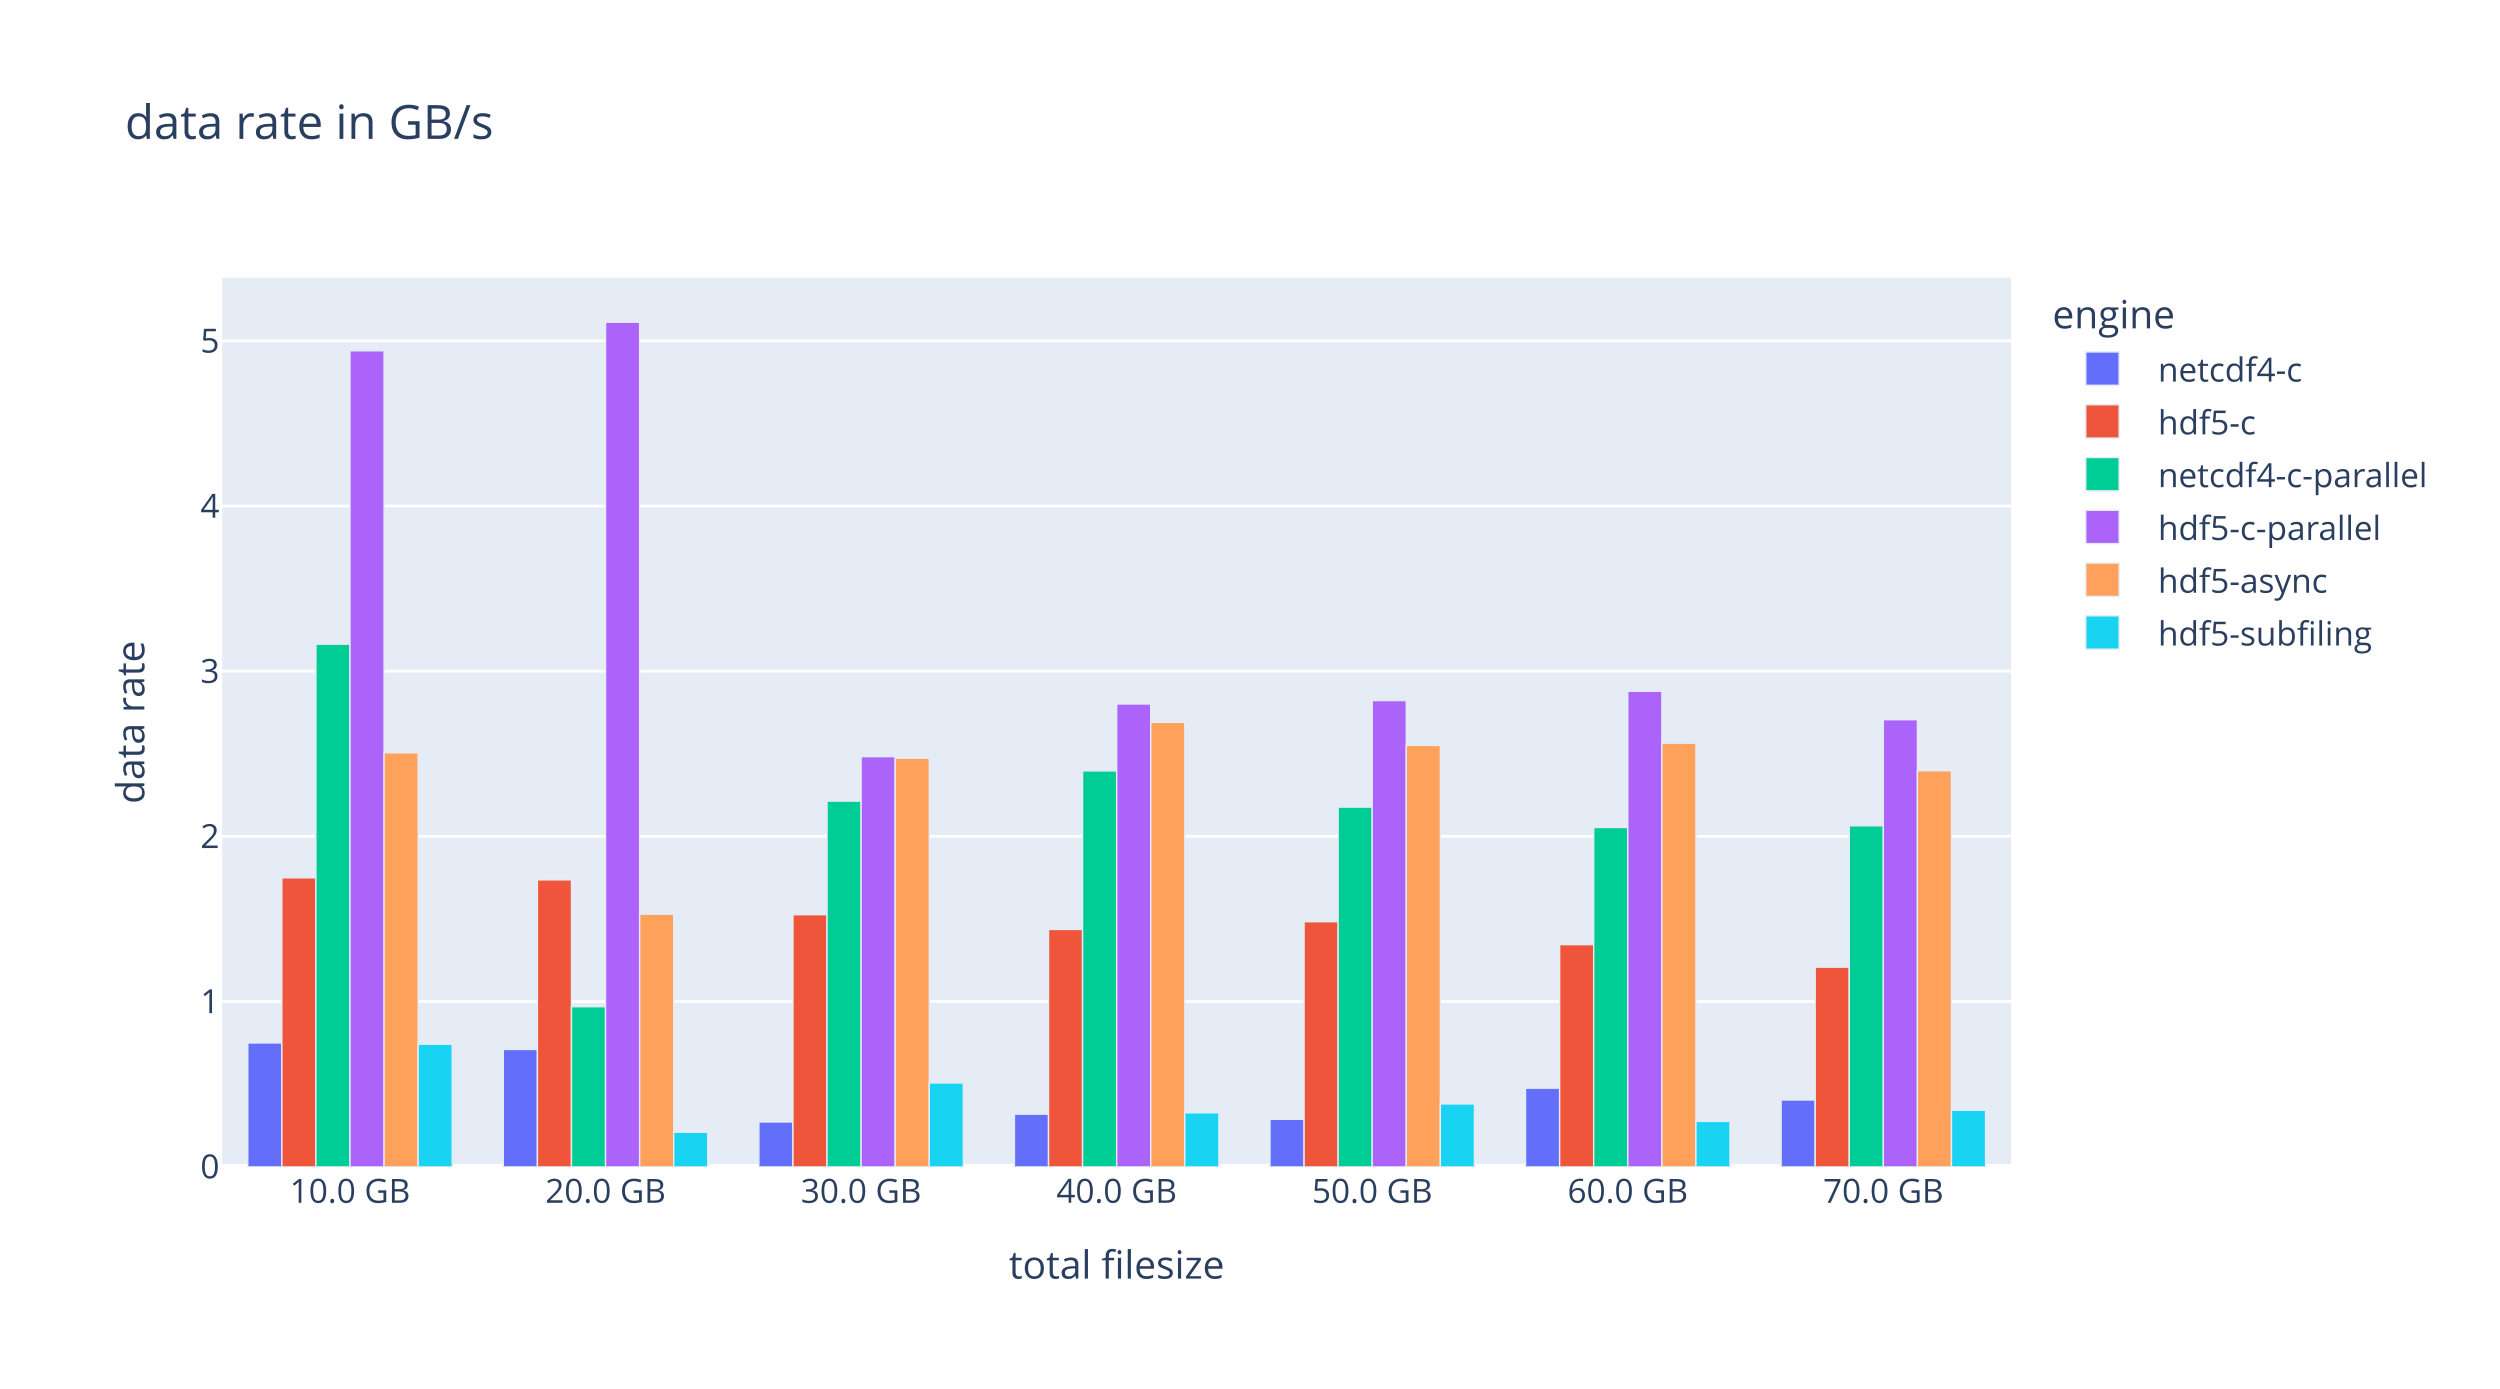
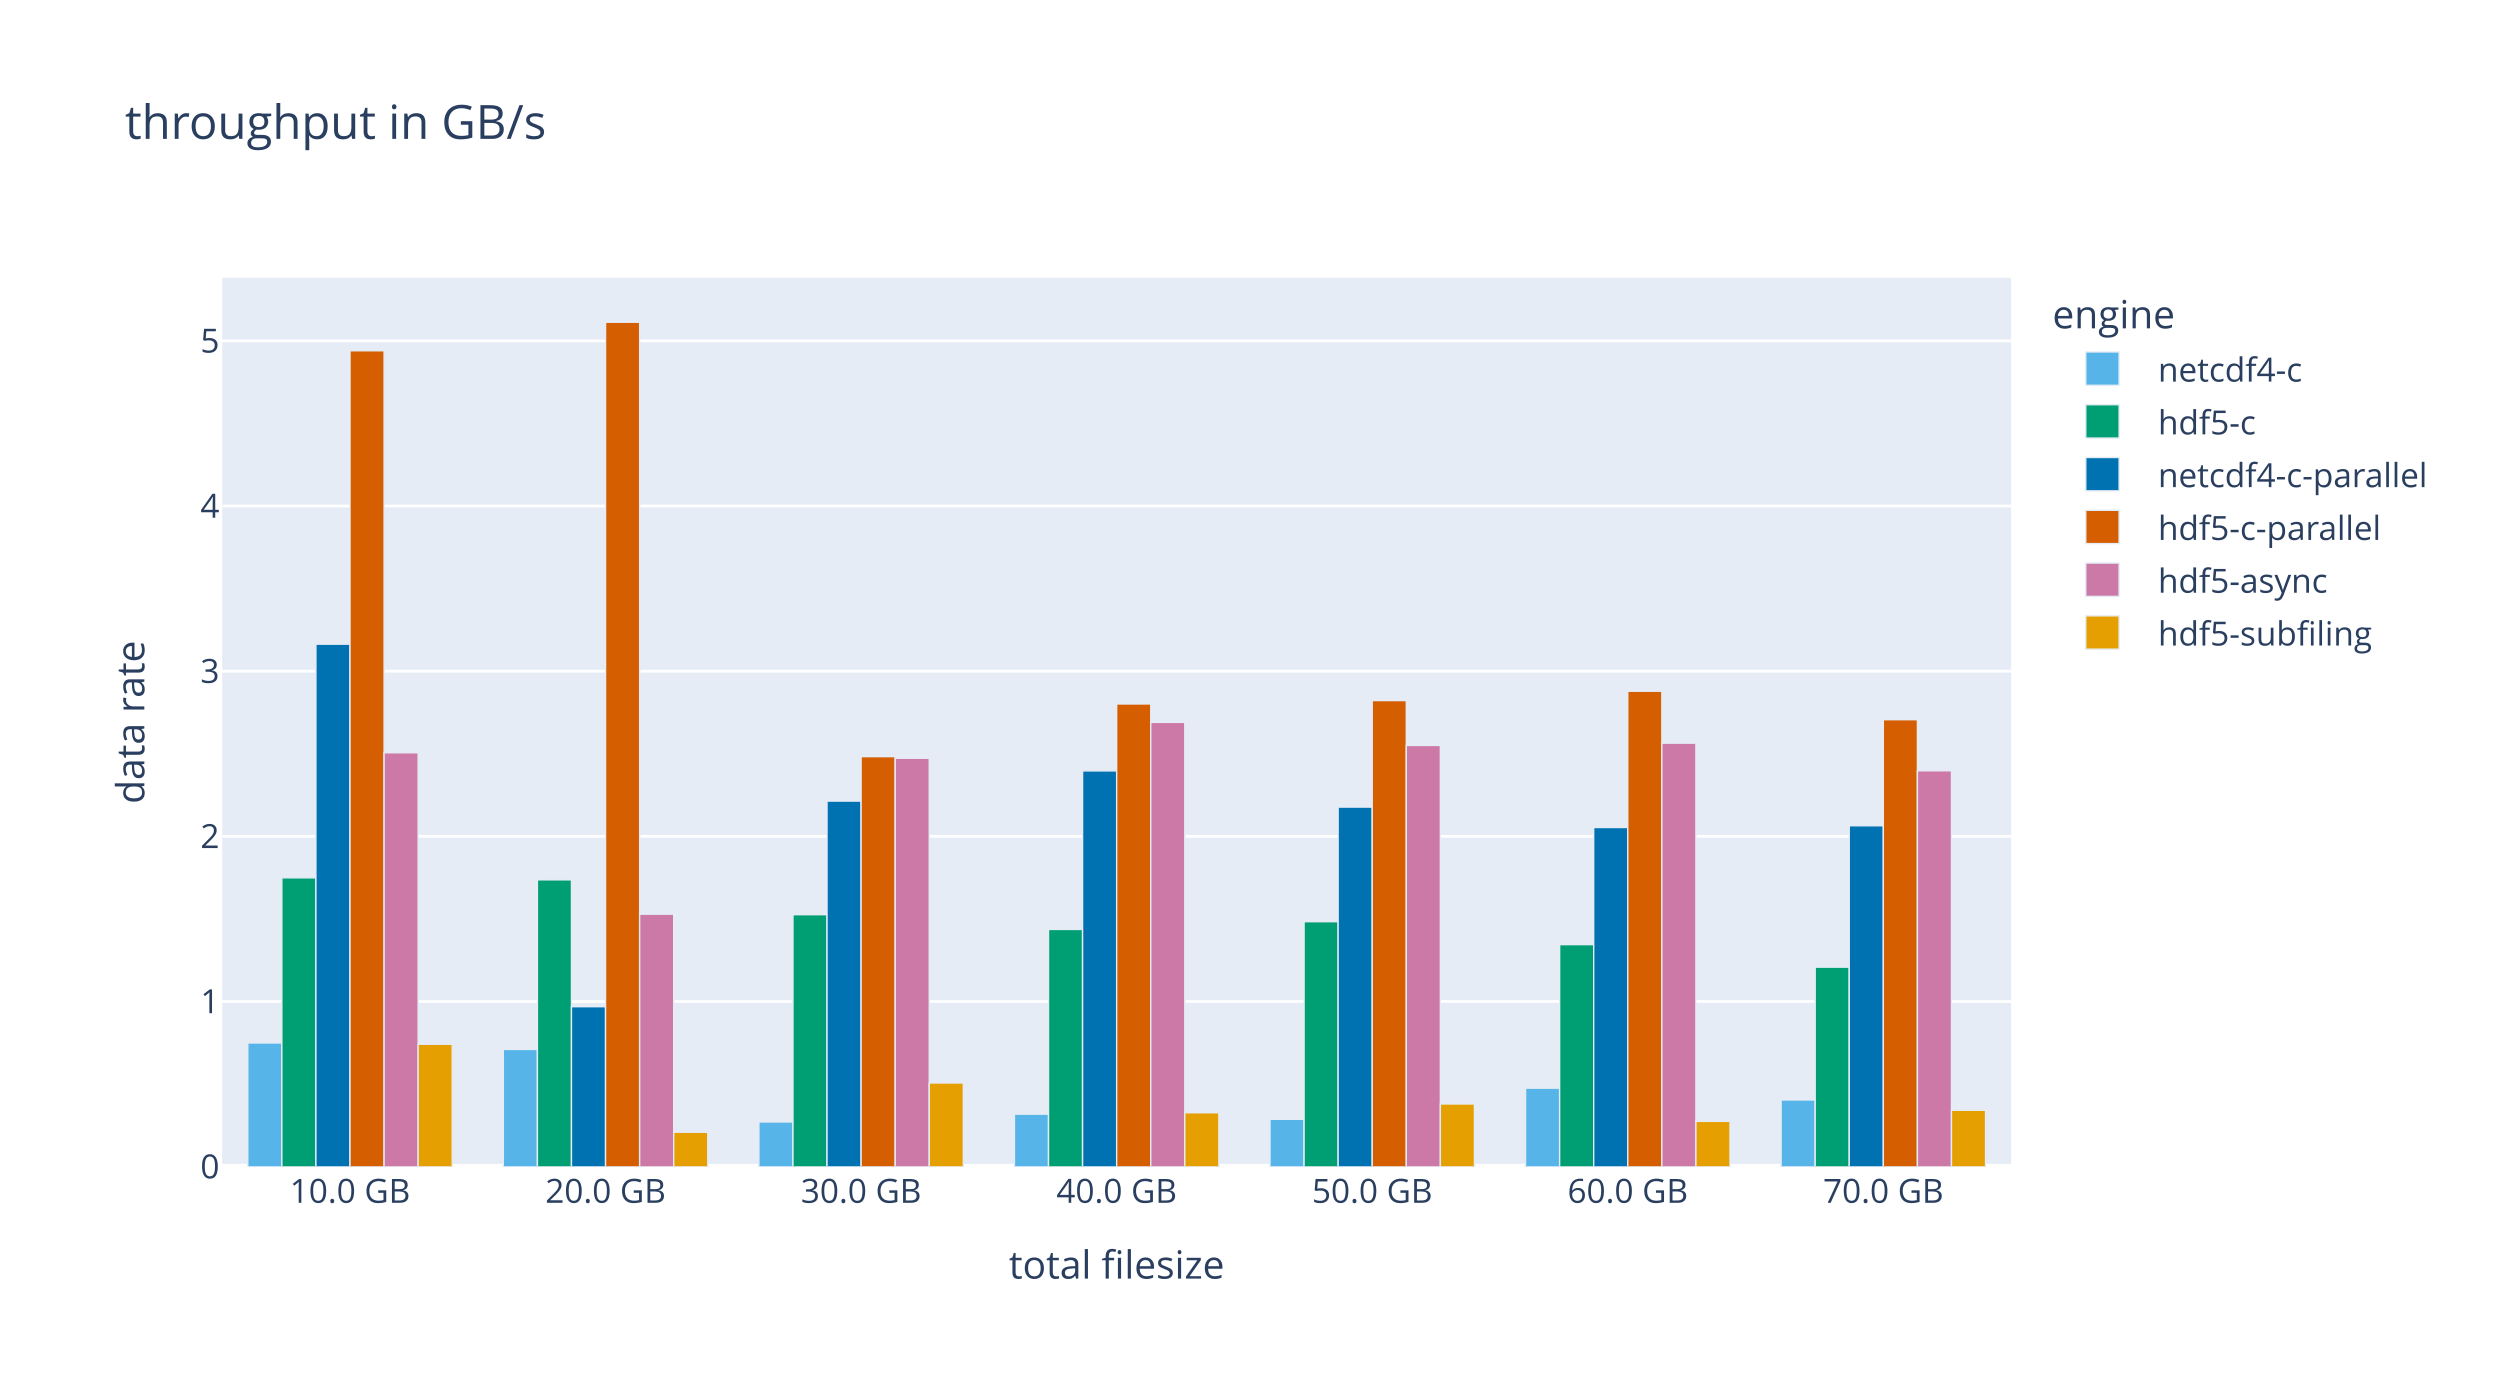
<svg xmlns="http://www.w3.org/2000/svg" class="main-svg" width="900" height="500" style="" viewBox="0 0 900 500">
  <rect x="0" y="0" width="900" height="500" style="fill: rgb(255, 255, 255); fill-opacity: 1;" />
-   <defs id="defs-d794c8">
+   <defs id="defs-8e8601">
    <g class="clips">
-       <clipPath id="clipd794c8xyplot" class="plotclip">
+       <clipPath id="clip8e8601xyplot" class="plotclip">
        <rect width="644" height="320" />
      </clipPath>
-       <clipPath class="axesclip" id="clipd794c8x">
+       <clipPath class="axesclip" id="clip8e8601x">
        <rect x="80" y="0" width="644" height="500" />
      </clipPath>
-       <clipPath class="axesclip" id="clipd794c8y">
+       <clipPath class="axesclip" id="clip8e8601y">
        <rect x="0" y="100" width="900" height="320" />
      </clipPath>
-       <clipPath class="axesclip" id="clipd794c8xy">
+       <clipPath class="axesclip" id="clip8e8601xy">
        <rect x="80" y="100" width="644" height="320" />
      </clipPath>
    </g>
    <g class="gradients" />
    <g class="patterns" />
  </defs>
  <g class="bglayer">
    <rect class="bg" x="80" y="100" width="644" height="320" style="fill: rgb(229, 236, 246); fill-opacity: 1; stroke-width: 0;" />
  </g>
  <g class="layer-below">
    <g class="imagelayer" />
    <g class="shapelayer" />
  </g>
  <g class="cartesianlayer">
    <g class="subplot xy">
      <g class="layer-subplot">
        <g class="shapelayer" />
        <g class="imagelayer" />
      </g>
      <g class="minor-gridlayer">
        <g class="x" />
        <g class="y" />
      </g>
      <g class="gridlayer">
        <g class="x" />
        <g class="y">
          <path class="ygrid crisp" transform="translate(0,360.54)" d="M80,0h644" style="stroke: rgb(255, 255, 255); stroke-opacity: 1; stroke-width: 1px;" />
          <path class="ygrid crisp" transform="translate(0,301.09)" d="M80,0h644" style="stroke: rgb(255, 255, 255); stroke-opacity: 1; stroke-width: 1px;" />
          <path class="ygrid crisp" transform="translate(0,241.63)" d="M80,0h644" style="stroke: rgb(255, 255, 255); stroke-opacity: 1; stroke-width: 1px;" />
          <path class="ygrid crisp" transform="translate(0,182.18)" d="M80,0h644" style="stroke: rgb(255, 255, 255); stroke-opacity: 1; stroke-width: 1px;" />
          <path class="ygrid crisp" transform="translate(0,122.72)" d="M80,0h644" style="stroke: rgb(255, 255, 255); stroke-opacity: 1; stroke-width: 1px;" />
        </g>
      </g>
      <g class="zerolinelayer">
        <path class="yzl zl crisp" transform="translate(0,420)" d="M80,0h644" style="stroke: rgb(255, 255, 255); stroke-opacity: 1; stroke-width: 2px;" />
      </g>
      <g class="layer-between">
        <g class="shapelayer" />
        <g class="imagelayer" />
      </g>
      <path class="xlines-below" />
      <path class="ylines-below" />
      <g class="overlines-below" />
      <g class="xaxislayer-below" />
      <g class="yaxislayer-below" />
      <g class="overaxes-below" />
      <g class="overplot">
-         <g class="xy" transform="translate(80,100)" clip-path="url(#clipd794c8xyplot)">
+         <g class="xy" transform="translate(80,100)" clip-path="url(#clip8e8601xyplot)">
          <g class="barlayer mlayer">
            <g class="trace bars" style="opacity: 1;">
              <g class="points">
                <g class="point">
-                   <path d="M9.2,320V275.48H21.47V320Z" style="vector-effect: none; opacity: 1; stroke-width: 0.5px; fill: rgb(99, 110, 250); fill-opacity: 1; stroke: rgb(229, 236, 246); stroke-opacity: 1;" />
-                 </g>
-                 <g class="point">
-                   <path d="M101.2,320V277.79H113.47V320Z" style="vector-effect: none; opacity: 1; stroke-width: 0.5px; fill: rgb(99, 110, 250); fill-opacity: 1; stroke: rgb(229, 236, 246); stroke-opacity: 1;" />
-                 </g>
-                 <g class="point">
-                   <path d="M193.2,320V303.92H205.47V320Z" style="vector-effect: none; opacity: 1; stroke-width: 0.5px; fill: rgb(99, 110, 250); fill-opacity: 1; stroke: rgb(229, 236, 246); stroke-opacity: 1;" />
-                 </g>
-                 <g class="point">
-                   <path d="M285.2,320V301.11H297.47V320Z" style="vector-effect: none; opacity: 1; stroke-width: 0.5px; fill: rgb(99, 110, 250); fill-opacity: 1; stroke: rgb(229, 236, 246); stroke-opacity: 1;" />
-                 </g>
-                 <g class="point">
-                   <path d="M377.2,320V302.94H389.47V320Z" style="vector-effect: none; opacity: 1; stroke-width: 0.5px; fill: rgb(99, 110, 250); fill-opacity: 1; stroke: rgb(229, 236, 246); stroke-opacity: 1;" />
-                 </g>
-                 <g class="point">
-                   <path d="M469.2,320V291.73H481.47V320Z" style="vector-effect: none; opacity: 1; stroke-width: 0.5px; fill: rgb(99, 110, 250); fill-opacity: 1; stroke: rgb(229, 236, 246); stroke-opacity: 1;" />
-                 </g>
-                 <g class="point">
-                   <path d="M561.2,320V295.99H573.47V320Z" style="vector-effect: none; opacity: 1; stroke-width: 0.5px; fill: rgb(99, 110, 250); fill-opacity: 1; stroke: rgb(229, 236, 246); stroke-opacity: 1;" />
-                 </g>
-               </g>
-             </g>
-             <g class="trace bars" style="opacity: 1;">
-               <g class="points">
-                 <g class="point">
-                   <path d="M21.47,320V216.02H33.73V320Z" style="vector-effect: none; opacity: 1; stroke-width: 0.5px; fill: rgb(239, 85, 59); fill-opacity: 1; stroke: rgb(229, 236, 246); stroke-opacity: 1;" />
-                 </g>
-                 <g class="point">
-                   <path d="M113.47,320V216.75H125.73V320Z" style="vector-effect: none; opacity: 1; stroke-width: 0.5px; fill: rgb(239, 85, 59); fill-opacity: 1; stroke: rgb(229, 236, 246); stroke-opacity: 1;" />
-                 </g>
-                 <g class="point">
-                   <path d="M205.47,320V229.29H217.73V320Z" style="vector-effect: none; opacity: 1; stroke-width: 0.5px; fill: rgb(239, 85, 59); fill-opacity: 1; stroke: rgb(229, 236, 246); stroke-opacity: 1;" />
-                 </g>
-                 <g class="point">
-                   <path d="M297.47,320V234.6H309.73V320Z" style="vector-effect: none; opacity: 1; stroke-width: 0.5px; fill: rgb(239, 85, 59); fill-opacity: 1; stroke: rgb(229, 236, 246); stroke-opacity: 1;" />
-                 </g>
-                 <g class="point">
-                   <path d="M389.47,320V231.82H401.73V320Z" style="vector-effect: none; opacity: 1; stroke-width: 0.5px; fill: rgb(239, 85, 59); fill-opacity: 1; stroke: rgb(229, 236, 246); stroke-opacity: 1;" />
-                 </g>
-                 <g class="point">
-                   <path d="M481.47,320V240.06H493.73V320Z" style="vector-effect: none; opacity: 1; stroke-width: 0.5px; fill: rgb(239, 85, 59); fill-opacity: 1; stroke: rgb(229, 236, 246); stroke-opacity: 1;" />
-                 </g>
-                 <g class="point">
-                   <path d="M573.47,320V248.17H585.73V320Z" style="vector-effect: none; opacity: 1; stroke-width: 0.5px; fill: rgb(239, 85, 59); fill-opacity: 1; stroke: rgb(229, 236, 246); stroke-opacity: 1;" />
-                 </g>
-               </g>
-             </g>
-             <g class="trace bars" style="opacity: 1;">
-               <g class="points">
-                 <g class="point">
-                   <path d="M33.73,320V131.9H46V320Z" style="vector-effect: none; opacity: 1; stroke-width: 0.5px; fill: rgb(0, 204, 150); fill-opacity: 1; stroke: rgb(229, 236, 246); stroke-opacity: 1;" />
-                 </g>
-                 <g class="point">
-                   <path d="M125.73,320V262.42H138V320Z" style="vector-effect: none; opacity: 1; stroke-width: 0.5px; fill: rgb(0, 204, 150); fill-opacity: 1; stroke: rgb(229, 236, 246); stroke-opacity: 1;" />
-                 </g>
-                 <g class="point">
-                   <path d="M217.73,320V188.39H230V320Z" style="vector-effect: none; opacity: 1; stroke-width: 0.5px; fill: rgb(0, 204, 150); fill-opacity: 1; stroke: rgb(229, 236, 246); stroke-opacity: 1;" />
-                 </g>
-                 <g class="point">
-                   <path d="M309.73,320V177.52H322V320Z" style="vector-effect: none; opacity: 1; stroke-width: 0.5px; fill: rgb(0, 204, 150); fill-opacity: 1; stroke: rgb(229, 236, 246); stroke-opacity: 1;" />
-                 </g>
-                 <g class="point">
-                   <path d="M401.73,320V190.55H414V320Z" style="vector-effect: none; opacity: 1; stroke-width: 0.5px; fill: rgb(0, 204, 150); fill-opacity: 1; stroke: rgb(229, 236, 246); stroke-opacity: 1;" />
-                 </g>
-                 <g class="point">
-                   <path d="M493.73,320V197.9H506V320Z" style="vector-effect: none; opacity: 1; stroke-width: 0.5px; fill: rgb(0, 204, 150); fill-opacity: 1; stroke: rgb(229, 236, 246); stroke-opacity: 1;" />
-                 </g>
-                 <g class="point">
-                   <path d="M585.73,320V197.27H598V320Z" style="vector-effect: none; opacity: 1; stroke-width: 0.5px; fill: rgb(0, 204, 150); fill-opacity: 1; stroke: rgb(229, 236, 246); stroke-opacity: 1;" />
-                 </g>
-               </g>
-             </g>
-             <g class="trace bars" style="opacity: 1;">
-               <g class="points">
-                 <g class="point">
-                   <path d="M46,320V26.27H58.27V320Z" style="vector-effect: none; opacity: 1; stroke-width: 0.5px; fill: rgb(171, 99, 250); fill-opacity: 1; stroke: rgb(229, 236, 246); stroke-opacity: 1;" />
-                 </g>
-                 <g class="point">
-                   <path d="M138,320V16H150.27V320Z" style="vector-effect: none; opacity: 1; stroke-width: 0.5px; fill: rgb(171, 99, 250); fill-opacity: 1; stroke: rgb(229, 236, 246); stroke-opacity: 1;" />
-                 </g>
-                 <g class="point">
-                   <path d="M230,320V172.39H242.27V320Z" style="vector-effect: none; opacity: 1; stroke-width: 0.5px; fill: rgb(171, 99, 250); fill-opacity: 1; stroke: rgb(229, 236, 246); stroke-opacity: 1;" />
-                 </g>
-                 <g class="point">
-                   <path d="M322,320V153.44H334.27V320Z" style="vector-effect: none; opacity: 1; stroke-width: 0.5px; fill: rgb(171, 99, 250); fill-opacity: 1; stroke: rgb(229, 236, 246); stroke-opacity: 1;" />
-                 </g>
-                 <g class="point">
-                   <path d="M414,320V152.2H426.27V320Z" style="vector-effect: none; opacity: 1; stroke-width: 0.5px; fill: rgb(171, 99, 250); fill-opacity: 1; stroke: rgb(229, 236, 246); stroke-opacity: 1;" />
-                 </g>
-                 <g class="point">
-                   <path d="M506,320V148.84H518.27V320Z" style="vector-effect: none; opacity: 1; stroke-width: 0.5px; fill: rgb(171, 99, 250); fill-opacity: 1; stroke: rgb(229, 236, 246); stroke-opacity: 1;" />
-                 </g>
-                 <g class="point">
-                   <path d="M598,320V159.1H610.27V320Z" style="vector-effect: none; opacity: 1; stroke-width: 0.5px; fill: rgb(171, 99, 250); fill-opacity: 1; stroke: rgb(229, 236, 246); stroke-opacity: 1;" />
-                 </g>
-               </g>
-             </g>
-             <g class="trace bars" style="opacity: 1;">
-               <g class="points">
-                 <g class="point">
-                   <path d="M58.27,320V171H70.53V320Z" style="vector-effect: none; opacity: 1; stroke-width: 0.5px; fill: rgb(255, 161, 90); fill-opacity: 1; stroke: rgb(229, 236, 246); stroke-opacity: 1;" />
-                 </g>
-                 <g class="point">
-                   <path d="M150.27,320V229.1H162.53V320Z" style="vector-effect: none; opacity: 1; stroke-width: 0.5px; fill: rgb(255, 161, 90); fill-opacity: 1; stroke: rgb(229, 236, 246); stroke-opacity: 1;" />
-                 </g>
-                 <g class="point">
-                   <path d="M242.27,320V172.97H254.53V320Z" style="vector-effect: none; opacity: 1; stroke-width: 0.5px; fill: rgb(255, 161, 90); fill-opacity: 1; stroke: rgb(229, 236, 246); stroke-opacity: 1;" />
-                 </g>
-                 <g class="point">
-                   <path d="M334.27,320V160.05H346.53V320Z" style="vector-effect: none; opacity: 1; stroke-width: 0.5px; fill: rgb(255, 161, 90); fill-opacity: 1; stroke: rgb(229, 236, 246); stroke-opacity: 1;" />
-                 </g>
-                 <g class="point">
-                   <path d="M426.27,320V168.36H438.53V320Z" style="vector-effect: none; opacity: 1; stroke-width: 0.5px; fill: rgb(255, 161, 90); fill-opacity: 1; stroke: rgb(229, 236, 246); stroke-opacity: 1;" />
-                 </g>
-                 <g class="point">
-                   <path d="M518.27,320V167.53H530.53V320Z" style="vector-effect: none; opacity: 1; stroke-width: 0.5px; fill: rgb(255, 161, 90); fill-opacity: 1; stroke: rgb(229, 236, 246); stroke-opacity: 1;" />
-                 </g>
-                 <g class="point">
-                   <path d="M610.27,320V177.48H622.53V320Z" style="vector-effect: none; opacity: 1; stroke-width: 0.5px; fill: rgb(255, 161, 90); fill-opacity: 1; stroke: rgb(229, 236, 246); stroke-opacity: 1;" />
-                 </g>
-               </g>
-             </g>
-             <g class="trace bars" style="opacity: 1;">
-               <g class="points">
-                 <g class="point">
-                   <path d="M70.53,320V275.93H82.8V320Z" style="vector-effect: none; opacity: 1; stroke-width: 0.5px; fill: rgb(25, 211, 243); fill-opacity: 1; stroke: rgb(229, 236, 246); stroke-opacity: 1;" />
-                 </g>
-                 <g class="point">
-                   <path d="M162.53,320V307.61H174.8V320Z" style="vector-effect: none; opacity: 1; stroke-width: 0.5px; fill: rgb(25, 211, 243); fill-opacity: 1; stroke: rgb(229, 236, 246); stroke-opacity: 1;" />
-                 </g>
-                 <g class="point">
-                   <path d="M254.53,320V289.88H266.8V320Z" style="vector-effect: none; opacity: 1; stroke-width: 0.5px; fill: rgb(25, 211, 243); fill-opacity: 1; stroke: rgb(229, 236, 246); stroke-opacity: 1;" />
-                 </g>
-                 <g class="point">
-                   <path d="M346.53,320V300.6H358.8V320Z" style="vector-effect: none; opacity: 1; stroke-width: 0.5px; fill: rgb(25, 211, 243); fill-opacity: 1; stroke: rgb(229, 236, 246); stroke-opacity: 1;" />
-                 </g>
-                 <g class="point">
-                   <path d="M438.53,320V297.42H450.8V320Z" style="vector-effect: none; opacity: 1; stroke-width: 0.5px; fill: rgb(25, 211, 243); fill-opacity: 1; stroke: rgb(229, 236, 246); stroke-opacity: 1;" />
-                 </g>
-                 <g class="point">
-                   <path d="M530.53,320V303.69H542.8V320Z" style="vector-effect: none; opacity: 1; stroke-width: 0.5px; fill: rgb(25, 211, 243); fill-opacity: 1; stroke: rgb(229, 236, 246); stroke-opacity: 1;" />
-                 </g>
-                 <g class="point">
-                   <path d="M622.53,320V299.68H634.8V320Z" style="vector-effect: none; opacity: 1; stroke-width: 0.5px; fill: rgb(25, 211, 243); fill-opacity: 1; stroke: rgb(229, 236, 246); stroke-opacity: 1;" />
+                   <path d="M9.2,320V275.48H21.47V320Z" style="vector-effect: none; opacity: 1; stroke-width: 0.5px; fill: rgb(86, 180, 233); fill-opacity: 1; stroke: rgb(229, 236, 246); stroke-opacity: 1;" />
+                 </g>
+                 <g class="point">
+                   <path d="M101.2,320V277.79H113.47V320Z" style="vector-effect: none; opacity: 1; stroke-width: 0.5px; fill: rgb(86, 180, 233); fill-opacity: 1; stroke: rgb(229, 236, 246); stroke-opacity: 1;" />
+                 </g>
+                 <g class="point">
+                   <path d="M193.2,320V303.92H205.47V320Z" style="vector-effect: none; opacity: 1; stroke-width: 0.5px; fill: rgb(86, 180, 233); fill-opacity: 1; stroke: rgb(229, 236, 246); stroke-opacity: 1;" />
+                 </g>
+                 <g class="point">
+                   <path d="M285.2,320V301.11H297.47V320Z" style="vector-effect: none; opacity: 1; stroke-width: 0.5px; fill: rgb(86, 180, 233); fill-opacity: 1; stroke: rgb(229, 236, 246); stroke-opacity: 1;" />
+                 </g>
+                 <g class="point">
+                   <path d="M377.2,320V302.94H389.47V320Z" style="vector-effect: none; opacity: 1; stroke-width: 0.5px; fill: rgb(86, 180, 233); fill-opacity: 1; stroke: rgb(229, 236, 246); stroke-opacity: 1;" />
+                 </g>
+                 <g class="point">
+                   <path d="M469.2,320V291.73H481.47V320Z" style="vector-effect: none; opacity: 1; stroke-width: 0.5px; fill: rgb(86, 180, 233); fill-opacity: 1; stroke: rgb(229, 236, 246); stroke-opacity: 1;" />
+                 </g>
+                 <g class="point">
+                   <path d="M561.2,320V295.99H573.47V320Z" style="vector-effect: none; opacity: 1; stroke-width: 0.5px; fill: rgb(86, 180, 233); fill-opacity: 1; stroke: rgb(229, 236, 246); stroke-opacity: 1;" />
+                 </g>
+               </g>
+             </g>
+             <g class="trace bars" style="opacity: 1;">
+               <g class="points">
+                 <g class="point">
+                   <path d="M21.47,320V216.02H33.73V320Z" style="vector-effect: none; opacity: 1; stroke-width: 0.5px; fill: rgb(0, 158, 115); fill-opacity: 1; stroke: rgb(229, 236, 246); stroke-opacity: 1;" />
+                 </g>
+                 <g class="point">
+                   <path d="M113.47,320V216.75H125.73V320Z" style="vector-effect: none; opacity: 1; stroke-width: 0.5px; fill: rgb(0, 158, 115); fill-opacity: 1; stroke: rgb(229, 236, 246); stroke-opacity: 1;" />
+                 </g>
+                 <g class="point">
+                   <path d="M205.47,320V229.29H217.73V320Z" style="vector-effect: none; opacity: 1; stroke-width: 0.5px; fill: rgb(0, 158, 115); fill-opacity: 1; stroke: rgb(229, 236, 246); stroke-opacity: 1;" />
+                 </g>
+                 <g class="point">
+                   <path d="M297.47,320V234.6H309.73V320Z" style="vector-effect: none; opacity: 1; stroke-width: 0.5px; fill: rgb(0, 158, 115); fill-opacity: 1; stroke: rgb(229, 236, 246); stroke-opacity: 1;" />
+                 </g>
+                 <g class="point">
+                   <path d="M389.47,320V231.82H401.73V320Z" style="vector-effect: none; opacity: 1; stroke-width: 0.5px; fill: rgb(0, 158, 115); fill-opacity: 1; stroke: rgb(229, 236, 246); stroke-opacity: 1;" />
+                 </g>
+                 <g class="point">
+                   <path d="M481.47,320V240.06H493.73V320Z" style="vector-effect: none; opacity: 1; stroke-width: 0.5px; fill: rgb(0, 158, 115); fill-opacity: 1; stroke: rgb(229, 236, 246); stroke-opacity: 1;" />
+                 </g>
+                 <g class="point">
+                   <path d="M573.47,320V248.17H585.73V320Z" style="vector-effect: none; opacity: 1; stroke-width: 0.5px; fill: rgb(0, 158, 115); fill-opacity: 1; stroke: rgb(229, 236, 246); stroke-opacity: 1;" />
+                 </g>
+               </g>
+             </g>
+             <g class="trace bars" style="opacity: 1;">
+               <g class="points">
+                 <g class="point">
+                   <path d="M33.73,320V131.9H46V320Z" style="vector-effect: none; opacity: 1; stroke-width: 0.5px; fill: rgb(0, 114, 178); fill-opacity: 1; stroke: rgb(229, 236, 246); stroke-opacity: 1;" />
+                 </g>
+                 <g class="point">
+                   <path d="M125.73,320V262.42H138V320Z" style="vector-effect: none; opacity: 1; stroke-width: 0.5px; fill: rgb(0, 114, 178); fill-opacity: 1; stroke: rgb(229, 236, 246); stroke-opacity: 1;" />
+                 </g>
+                 <g class="point">
+                   <path d="M217.73,320V188.39H230V320Z" style="vector-effect: none; opacity: 1; stroke-width: 0.5px; fill: rgb(0, 114, 178); fill-opacity: 1; stroke: rgb(229, 236, 246); stroke-opacity: 1;" />
+                 </g>
+                 <g class="point">
+                   <path d="M309.73,320V177.52H322V320Z" style="vector-effect: none; opacity: 1; stroke-width: 0.5px; fill: rgb(0, 114, 178); fill-opacity: 1; stroke: rgb(229, 236, 246); stroke-opacity: 1;" />
+                 </g>
+                 <g class="point">
+                   <path d="M401.73,320V190.55H414V320Z" style="vector-effect: none; opacity: 1; stroke-width: 0.5px; fill: rgb(0, 114, 178); fill-opacity: 1; stroke: rgb(229, 236, 246); stroke-opacity: 1;" />
+                 </g>
+                 <g class="point">
+                   <path d="M493.73,320V197.9H506V320Z" style="vector-effect: none; opacity: 1; stroke-width: 0.5px; fill: rgb(0, 114, 178); fill-opacity: 1; stroke: rgb(229, 236, 246); stroke-opacity: 1;" />
+                 </g>
+                 <g class="point">
+                   <path d="M585.73,320V197.27H598V320Z" style="vector-effect: none; opacity: 1; stroke-width: 0.5px; fill: rgb(0, 114, 178); fill-opacity: 1; stroke: rgb(229, 236, 246); stroke-opacity: 1;" />
+                 </g>
+               </g>
+             </g>
+             <g class="trace bars" style="opacity: 1;">
+               <g class="points">
+                 <g class="point">
+                   <path d="M46,320V26.27H58.27V320Z" style="vector-effect: none; opacity: 1; stroke-width: 0.5px; fill: rgb(213, 94, 0); fill-opacity: 1; stroke: rgb(229, 236, 246); stroke-opacity: 1;" />
+                 </g>
+                 <g class="point">
+                   <path d="M138,320V16H150.27V320Z" style="vector-effect: none; opacity: 1; stroke-width: 0.5px; fill: rgb(213, 94, 0); fill-opacity: 1; stroke: rgb(229, 236, 246); stroke-opacity: 1;" />
+                 </g>
+                 <g class="point">
+                   <path d="M230,320V172.39H242.27V320Z" style="vector-effect: none; opacity: 1; stroke-width: 0.5px; fill: rgb(213, 94, 0); fill-opacity: 1; stroke: rgb(229, 236, 246); stroke-opacity: 1;" />
+                 </g>
+                 <g class="point">
+                   <path d="M322,320V153.44H334.27V320Z" style="vector-effect: none; opacity: 1; stroke-width: 0.5px; fill: rgb(213, 94, 0); fill-opacity: 1; stroke: rgb(229, 236, 246); stroke-opacity: 1;" />
+                 </g>
+                 <g class="point">
+                   <path d="M414,320V152.2H426.27V320Z" style="vector-effect: none; opacity: 1; stroke-width: 0.5px; fill: rgb(213, 94, 0); fill-opacity: 1; stroke: rgb(229, 236, 246); stroke-opacity: 1;" />
+                 </g>
+                 <g class="point">
+                   <path d="M506,320V148.84H518.27V320Z" style="vector-effect: none; opacity: 1; stroke-width: 0.5px; fill: rgb(213, 94, 0); fill-opacity: 1; stroke: rgb(229, 236, 246); stroke-opacity: 1;" />
+                 </g>
+                 <g class="point">
+                   <path d="M598,320V159.1H610.27V320Z" style="vector-effect: none; opacity: 1; stroke-width: 0.5px; fill: rgb(213, 94, 0); fill-opacity: 1; stroke: rgb(229, 236, 246); stroke-opacity: 1;" />
+                 </g>
+               </g>
+             </g>
+             <g class="trace bars" style="opacity: 1;">
+               <g class="points">
+                 <g class="point">
+                   <path d="M58.27,320V171H70.53V320Z" style="vector-effect: none; opacity: 1; stroke-width: 0.5px; fill: rgb(204, 121, 167); fill-opacity: 1; stroke: rgb(229, 236, 246); stroke-opacity: 1;" />
+                 </g>
+                 <g class="point">
+                   <path d="M150.27,320V229.1H162.53V320Z" style="vector-effect: none; opacity: 1; stroke-width: 0.5px; fill: rgb(204, 121, 167); fill-opacity: 1; stroke: rgb(229, 236, 246); stroke-opacity: 1;" />
+                 </g>
+                 <g class="point">
+                   <path d="M242.27,320V172.97H254.53V320Z" style="vector-effect: none; opacity: 1; stroke-width: 0.5px; fill: rgb(204, 121, 167); fill-opacity: 1; stroke: rgb(229, 236, 246); stroke-opacity: 1;" />
+                 </g>
+                 <g class="point">
+                   <path d="M334.27,320V160.05H346.53V320Z" style="vector-effect: none; opacity: 1; stroke-width: 0.5px; fill: rgb(204, 121, 167); fill-opacity: 1; stroke: rgb(229, 236, 246); stroke-opacity: 1;" />
+                 </g>
+                 <g class="point">
+                   <path d="M426.27,320V168.36H438.53V320Z" style="vector-effect: none; opacity: 1; stroke-width: 0.5px; fill: rgb(204, 121, 167); fill-opacity: 1; stroke: rgb(229, 236, 246); stroke-opacity: 1;" />
+                 </g>
+                 <g class="point">
+                   <path d="M518.27,320V167.53H530.53V320Z" style="vector-effect: none; opacity: 1; stroke-width: 0.5px; fill: rgb(204, 121, 167); fill-opacity: 1; stroke: rgb(229, 236, 246); stroke-opacity: 1;" />
+                 </g>
+                 <g class="point">
+                   <path d="M610.27,320V177.48H622.53V320Z" style="vector-effect: none; opacity: 1; stroke-width: 0.5px; fill: rgb(204, 121, 167); fill-opacity: 1; stroke: rgb(229, 236, 246); stroke-opacity: 1;" />
+                 </g>
+               </g>
+             </g>
+             <g class="trace bars" style="opacity: 1;">
+               <g class="points">
+                 <g class="point">
+                   <path d="M70.53,320V275.93H82.8V320Z" style="vector-effect: none; opacity: 1; stroke-width: 0.5px; fill: rgb(230, 159, 0); fill-opacity: 1; stroke: rgb(229, 236, 246); stroke-opacity: 1;" />
+                 </g>
+                 <g class="point">
+                   <path d="M162.53,320V307.61H174.8V320Z" style="vector-effect: none; opacity: 1; stroke-width: 0.5px; fill: rgb(230, 159, 0); fill-opacity: 1; stroke: rgb(229, 236, 246); stroke-opacity: 1;" />
+                 </g>
+                 <g class="point">
+                   <path d="M254.53,320V289.88H266.8V320Z" style="vector-effect: none; opacity: 1; stroke-width: 0.5px; fill: rgb(230, 159, 0); fill-opacity: 1; stroke: rgb(229, 236, 246); stroke-opacity: 1;" />
+                 </g>
+                 <g class="point">
+                   <path d="M346.53,320V300.6H358.8V320Z" style="vector-effect: none; opacity: 1; stroke-width: 0.5px; fill: rgb(230, 159, 0); fill-opacity: 1; stroke: rgb(229, 236, 246); stroke-opacity: 1;" />
+                 </g>
+                 <g class="point">
+                   <path d="M438.53,320V297.42H450.8V320Z" style="vector-effect: none; opacity: 1; stroke-width: 0.5px; fill: rgb(230, 159, 0); fill-opacity: 1; stroke: rgb(229, 236, 246); stroke-opacity: 1;" />
+                 </g>
+                 <g class="point">
+                   <path d="M530.53,320V303.69H542.8V320Z" style="vector-effect: none; opacity: 1; stroke-width: 0.5px; fill: rgb(230, 159, 0); fill-opacity: 1; stroke: rgb(229, 236, 246); stroke-opacity: 1;" />
+                 </g>
+                 <g class="point">
+                   <path d="M622.53,320V299.68H634.8V320Z" style="vector-effect: none; opacity: 1; stroke-width: 0.5px; fill: rgb(230, 159, 0); fill-opacity: 1; stroke: rgb(229, 236, 246); stroke-opacity: 1;" />
                </g>
              </g>
            </g>
          </g>
        </g>
      </g>
      <path class="xlines-above crisp" d="M0,0" style="fill: none;" />
      <path class="ylines-above crisp" d="M0,0" style="fill: none;" />
      <g class="overlines-above" />
      <g class="xaxislayer-above">
        <g class="xtick">
          <text text-anchor="middle" x="0" y="433" transform="translate(126,0)" style="font-family: 'Open Sans', verdana, arial, sans-serif; font-size: 12px; fill: rgb(42, 63, 95); fill-opacity: 1; white-space: pre; opacity: 1;">10.0 GB</text>
        </g>
        <g class="xtick">
          <text text-anchor="middle" x="0" y="433" transform="translate(218,0)" style="font-family: 'Open Sans', verdana, arial, sans-serif; font-size: 12px; fill: rgb(42, 63, 95); fill-opacity: 1; white-space: pre; opacity: 1;">20.0 GB</text>
        </g>
        <g class="xtick">
          <text text-anchor="middle" x="0" y="433" transform="translate(310,0)" style="font-family: 'Open Sans', verdana, arial, sans-serif; font-size: 12px; fill: rgb(42, 63, 95); fill-opacity: 1; white-space: pre; opacity: 1;">30.0 GB</text>
        </g>
        <g class="xtick">
          <text text-anchor="middle" x="0" y="433" transform="translate(402,0)" style="font-family: 'Open Sans', verdana, arial, sans-serif; font-size: 12px; fill: rgb(42, 63, 95); fill-opacity: 1; white-space: pre; opacity: 1;">40.0 GB</text>
        </g>
        <g class="xtick">
          <text text-anchor="middle" x="0" y="433" transform="translate(494,0)" style="font-family: 'Open Sans', verdana, arial, sans-serif; font-size: 12px; fill: rgb(42, 63, 95); fill-opacity: 1; white-space: pre; opacity: 1;">50.0 GB</text>
        </g>
        <g class="xtick">
          <text text-anchor="middle" x="0" y="433" transform="translate(586,0)" style="font-family: 'Open Sans', verdana, arial, sans-serif; font-size: 12px; fill: rgb(42, 63, 95); fill-opacity: 1; white-space: pre; opacity: 1;">60.0 GB</text>
        </g>
        <g class="xtick">
          <text text-anchor="middle" x="0" y="433" transform="translate(678,0)" style="font-family: 'Open Sans', verdana, arial, sans-serif; font-size: 12px; fill: rgb(42, 63, 95); fill-opacity: 1; white-space: pre; opacity: 1;">70.0 GB</text>
        </g>
      </g>
      <g class="yaxislayer-above">
        <g class="ytick">
          <text text-anchor="end" x="79" y="4.2" transform="translate(0,420)" style="font-family: 'Open Sans', verdana, arial, sans-serif; font-size: 12px; fill: rgb(42, 63, 95); fill-opacity: 1; white-space: pre; opacity: 1;">0</text>
        </g>
        <g class="ytick">
          <text text-anchor="end" x="79" y="4.2" style="font-family: 'Open Sans', verdana, arial, sans-serif; font-size: 12px; fill: rgb(42, 63, 95); fill-opacity: 1; white-space: pre; opacity: 1;" transform="translate(0,360.54)">1</text>
        </g>
        <g class="ytick">
          <text text-anchor="end" x="79" y="4.2" style="font-family: 'Open Sans', verdana, arial, sans-serif; font-size: 12px; fill: rgb(42, 63, 95); fill-opacity: 1; white-space: pre; opacity: 1;" transform="translate(0,301.09)">2</text>
        </g>
        <g class="ytick">
          <text text-anchor="end" x="79" y="4.2" style="font-family: 'Open Sans', verdana, arial, sans-serif; font-size: 12px; fill: rgb(42, 63, 95); fill-opacity: 1; white-space: pre; opacity: 1;" transform="translate(0,241.63)">3</text>
        </g>
        <g class="ytick">
          <text text-anchor="end" x="79" y="4.2" style="font-family: 'Open Sans', verdana, arial, sans-serif; font-size: 12px; fill: rgb(42, 63, 95); fill-opacity: 1; white-space: pre; opacity: 1;" transform="translate(0,182.18)">4</text>
        </g>
        <g class="ytick">
          <text text-anchor="end" x="79" y="4.2" style="font-family: 'Open Sans', verdana, arial, sans-serif; font-size: 12px; fill: rgb(42, 63, 95); fill-opacity: 1; white-space: pre; opacity: 1;" transform="translate(0,122.72)">5</text>
        </g>
      </g>
      <g class="overaxes-above" />
    </g>
  </g>
  <g class="polarlayer" />
  <g class="smithlayer" />
  <g class="ternarylayer" />
  <g class="geolayer" />
  <g class="funnelarealayer" />
  <g class="pielayer" />
  <g class="iciclelayer" />
  <g class="treemaplayer" />
  <g class="sunburstlayer" />
  <g class="glimages" />
-   <defs id="topdefs-d794c8">
+   <defs id="topdefs-8e8601">
    <g class="clips" />
-     <clipPath id="legendd794c8">
+     <clipPath id="legend8e8601">
      <rect width="151" height="143" x="0" y="0" />
    </clipPath>
  </defs>
  <g class="layer-above">
    <g class="imagelayer" />
    <g class="shapelayer" />
  </g>
  <g class="infolayer">
    <g class="legend" pointer-events="all" transform="translate(736.88,100)">
      <rect class="bg" shape-rendering="crispEdges" width="151" height="143" x="0" y="0" style="stroke: rgb(68, 68, 68); stroke-opacity: 1; fill: rgb(255, 255, 255); fill-opacity: 1; stroke-width: 0px;" />
-       <g class="scrollbox" transform="" clip-path="url(#legendd794c8)">
+       <g class="scrollbox" transform="" clip-path="url(#legend8e8601)">
        <text class="legendtitletext" text-anchor="start" x="2" y="18.2" style="font-family: 'Open Sans', verdana, arial, sans-serif; font-size: 14px; fill: rgb(42, 63, 95); fill-opacity: 1; white-space: pre;">engine</text>
        <g class="groups" transform="">
          <g class="traces" transform="translate(0,32.7)" style="opacity: 1;">
            <text class="legendtext" text-anchor="start" x="40" y="4.68" style="font-family: 'Open Sans', verdana, arial, sans-serif; font-size: 12px; fill: rgb(42, 63, 95); fill-opacity: 1; white-space: pre;">netcdf4-c</text>
            <g class="layers" style="opacity: 1;">
              <g class="legendfill" />
              <g class="legendlines" />
              <g class="legendsymbols">
                <g class="legendpoints">
-                   <path class="legendundefined" d="M6,6H-6V-6H6Z" transform="translate(20,0)" style="stroke-width: 0.5px; fill: rgb(99, 110, 250); fill-opacity: 1; stroke: rgb(229, 236, 246); stroke-opacity: 1;" />
+                   <path class="legendundefined" d="M6,6H-6V-6H6Z" transform="translate(20,0)" style="stroke-width: 0.5px; fill: rgb(86, 180, 233); fill-opacity: 1; stroke: rgb(229, 236, 246); stroke-opacity: 1;" />
                </g>
              </g>
            </g>
            <rect class="legendtoggle" x="0" y="-9.5" width="145.672" height="19" style="fill: rgb(0, 0, 0); fill-opacity: 0;" />
          </g>
        </g>
        <g class="groups" transform="">
          <g class="traces" transform="translate(0,51.7)" style="opacity: 1;">
            <text class="legendtext" text-anchor="start" x="40" y="4.68" style="font-family: 'Open Sans', verdana, arial, sans-serif; font-size: 12px; fill: rgb(42, 63, 95); fill-opacity: 1; white-space: pre;">hdf5-c</text>
            <g class="layers" style="opacity: 1;">
              <g class="legendfill" />
              <g class="legendlines" />
              <g class="legendsymbols">
                <g class="legendpoints">
-                   <path class="legendundefined" d="M6,6H-6V-6H6Z" transform="translate(20,0)" style="stroke-width: 0.5px; fill: rgb(239, 85, 59); fill-opacity: 1; stroke: rgb(229, 236, 246); stroke-opacity: 1;" />
+                   <path class="legendundefined" d="M6,6H-6V-6H6Z" transform="translate(20,0)" style="stroke-width: 0.5px; fill: rgb(0, 158, 115); fill-opacity: 1; stroke: rgb(229, 236, 246); stroke-opacity: 1;" />
                </g>
              </g>
            </g>
            <rect class="legendtoggle" x="0" y="-9.5" width="145.672" height="19" style="fill: rgb(0, 0, 0); fill-opacity: 0;" />
          </g>
        </g>
        <g class="groups" transform="">
          <g class="traces" transform="translate(0,70.7)" style="opacity: 1;">
            <text class="legendtext" text-anchor="start" x="40" y="4.68" style="font-family: 'Open Sans', verdana, arial, sans-serif; font-size: 12px; fill: rgb(42, 63, 95); fill-opacity: 1; white-space: pre;">netcdf4-c-parallel</text>
            <g class="layers" style="opacity: 1;">
              <g class="legendfill" />
              <g class="legendlines" />
              <g class="legendsymbols">
                <g class="legendpoints">
-                   <path class="legendundefined" d="M6,6H-6V-6H6Z" transform="translate(20,0)" style="stroke-width: 0.5px; fill: rgb(0, 204, 150); fill-opacity: 1; stroke: rgb(229, 236, 246); stroke-opacity: 1;" />
+                   <path class="legendundefined" d="M6,6H-6V-6H6Z" transform="translate(20,0)" style="stroke-width: 0.5px; fill: rgb(0, 114, 178); fill-opacity: 1; stroke: rgb(229, 236, 246); stroke-opacity: 1;" />
                </g>
              </g>
            </g>
            <rect class="legendtoggle" x="0" y="-9.5" width="145.672" height="19" style="fill: rgb(0, 0, 0); fill-opacity: 0;" />
          </g>
        </g>
        <g class="groups" transform="">
          <g class="traces" transform="translate(0,89.7)" style="opacity: 1;">
            <text class="legendtext" text-anchor="start" x="40" y="4.68" style="font-family: 'Open Sans', verdana, arial, sans-serif; font-size: 12px; fill: rgb(42, 63, 95); fill-opacity: 1; white-space: pre;">hdf5-c-parallel</text>
            <g class="layers" style="opacity: 1;">
              <g class="legendfill" />
              <g class="legendlines" />
              <g class="legendsymbols">
                <g class="legendpoints">
-                   <path class="legendundefined" d="M6,6H-6V-6H6Z" transform="translate(20,0)" style="stroke-width: 0.5px; fill: rgb(171, 99, 250); fill-opacity: 1; stroke: rgb(229, 236, 246); stroke-opacity: 1;" />
+                   <path class="legendundefined" d="M6,6H-6V-6H6Z" transform="translate(20,0)" style="stroke-width: 0.5px; fill: rgb(213, 94, 0); fill-opacity: 1; stroke: rgb(229, 236, 246); stroke-opacity: 1;" />
                </g>
              </g>
            </g>
            <rect class="legendtoggle" x="0" y="-9.5" width="145.672" height="19" style="fill: rgb(0, 0, 0); fill-opacity: 0;" />
          </g>
        </g>
        <g class="groups" transform="">
          <g class="traces" transform="translate(0,108.7)" style="opacity: 1;">
            <text class="legendtext" text-anchor="start" x="40" y="4.68" style="font-family: 'Open Sans', verdana, arial, sans-serif; font-size: 12px; fill: rgb(42, 63, 95); fill-opacity: 1; white-space: pre;">hdf5-async</text>
            <g class="layers" style="opacity: 1;">
              <g class="legendfill" />
              <g class="legendlines" />
              <g class="legendsymbols">
                <g class="legendpoints">
-                   <path class="legendundefined" d="M6,6H-6V-6H6Z" transform="translate(20,0)" style="stroke-width: 0.5px; fill: rgb(255, 161, 90); fill-opacity: 1; stroke: rgb(229, 236, 246); stroke-opacity: 1;" />
+                   <path class="legendundefined" d="M6,6H-6V-6H6Z" transform="translate(20,0)" style="stroke-width: 0.5px; fill: rgb(204, 121, 167); fill-opacity: 1; stroke: rgb(229, 236, 246); stroke-opacity: 1;" />
                </g>
              </g>
            </g>
            <rect class="legendtoggle" x="0" y="-9.5" width="145.672" height="19" style="fill: rgb(0, 0, 0); fill-opacity: 0;" />
          </g>
        </g>
        <g class="groups" transform="">
          <g class="traces" transform="translate(0,127.7)" style="opacity: 1;">
            <text class="legendtext" text-anchor="start" x="40" y="4.68" style="font-family: 'Open Sans', verdana, arial, sans-serif; font-size: 12px; fill: rgb(42, 63, 95); fill-opacity: 1; white-space: pre;">hdf5-subfiling</text>
            <g class="layers" style="opacity: 1;">
              <g class="legendfill" />
              <g class="legendlines" />
              <g class="legendsymbols">
                <g class="legendpoints">
-                   <path class="legendundefined" d="M6,6H-6V-6H6Z" transform="translate(20,0)" style="stroke-width: 0.5px; fill: rgb(25, 211, 243); fill-opacity: 1; stroke: rgb(229, 236, 246); stroke-opacity: 1;" />
+                   <path class="legendundefined" d="M6,6H-6V-6H6Z" transform="translate(20,0)" style="stroke-width: 0.5px; fill: rgb(230, 159, 0); fill-opacity: 1; stroke: rgb(229, 236, 246); stroke-opacity: 1;" />
                </g>
              </g>
            </g>
            <rect class="legendtoggle" x="0" y="-9.5" width="145.672" height="19" style="fill: rgb(0, 0, 0); fill-opacity: 0;" />
          </g>
        </g>
      </g>
      <rect class="scrollbar" rx="20" ry="3" width="0" height="0" x="0" y="0" style="fill: rgb(128, 139, 164); fill-opacity: 1;" />
    </g>
    <g class="g-gtitle">
-       <text class="gtitle" x="45" y="50" text-anchor="start" dy="0em" style="opacity: 1; font-family: 'Open Sans', verdana, arial, sans-serif; font-size: 17px; fill: rgb(42, 63, 95); fill-opacity: 1; white-space: pre;">data rate in GB/s</text>
+       <text class="gtitle" x="45" y="50" text-anchor="start" dy="0em" style="opacity: 1; font-family: 'Open Sans', verdana, arial, sans-serif; font-size: 17px; fill: rgb(42, 63, 95); fill-opacity: 1; white-space: pre;">throughput in GB/s</text>
    </g>
    <g class="g-xtitle">
      <text class="xtitle" x="402" y="460.3" text-anchor="middle" style="opacity: 1; font-family: 'Open Sans', verdana, arial, sans-serif; font-size: 14px; fill: rgb(42, 63, 95); fill-opacity: 1; white-space: pre;">total filesize</text>
    </g>
    <g class="g-ytitle">
      <text class="ytitle" transform="rotate(-90,51.95938,260)" x="51.959" y="260" text-anchor="middle" style="opacity: 1; font-family: 'Open Sans', verdana, arial, sans-serif; font-size: 14px; fill: rgb(42, 63, 95); fill-opacity: 1; white-space: pre;">data rate</text>
    </g>
  </g>
</svg>
